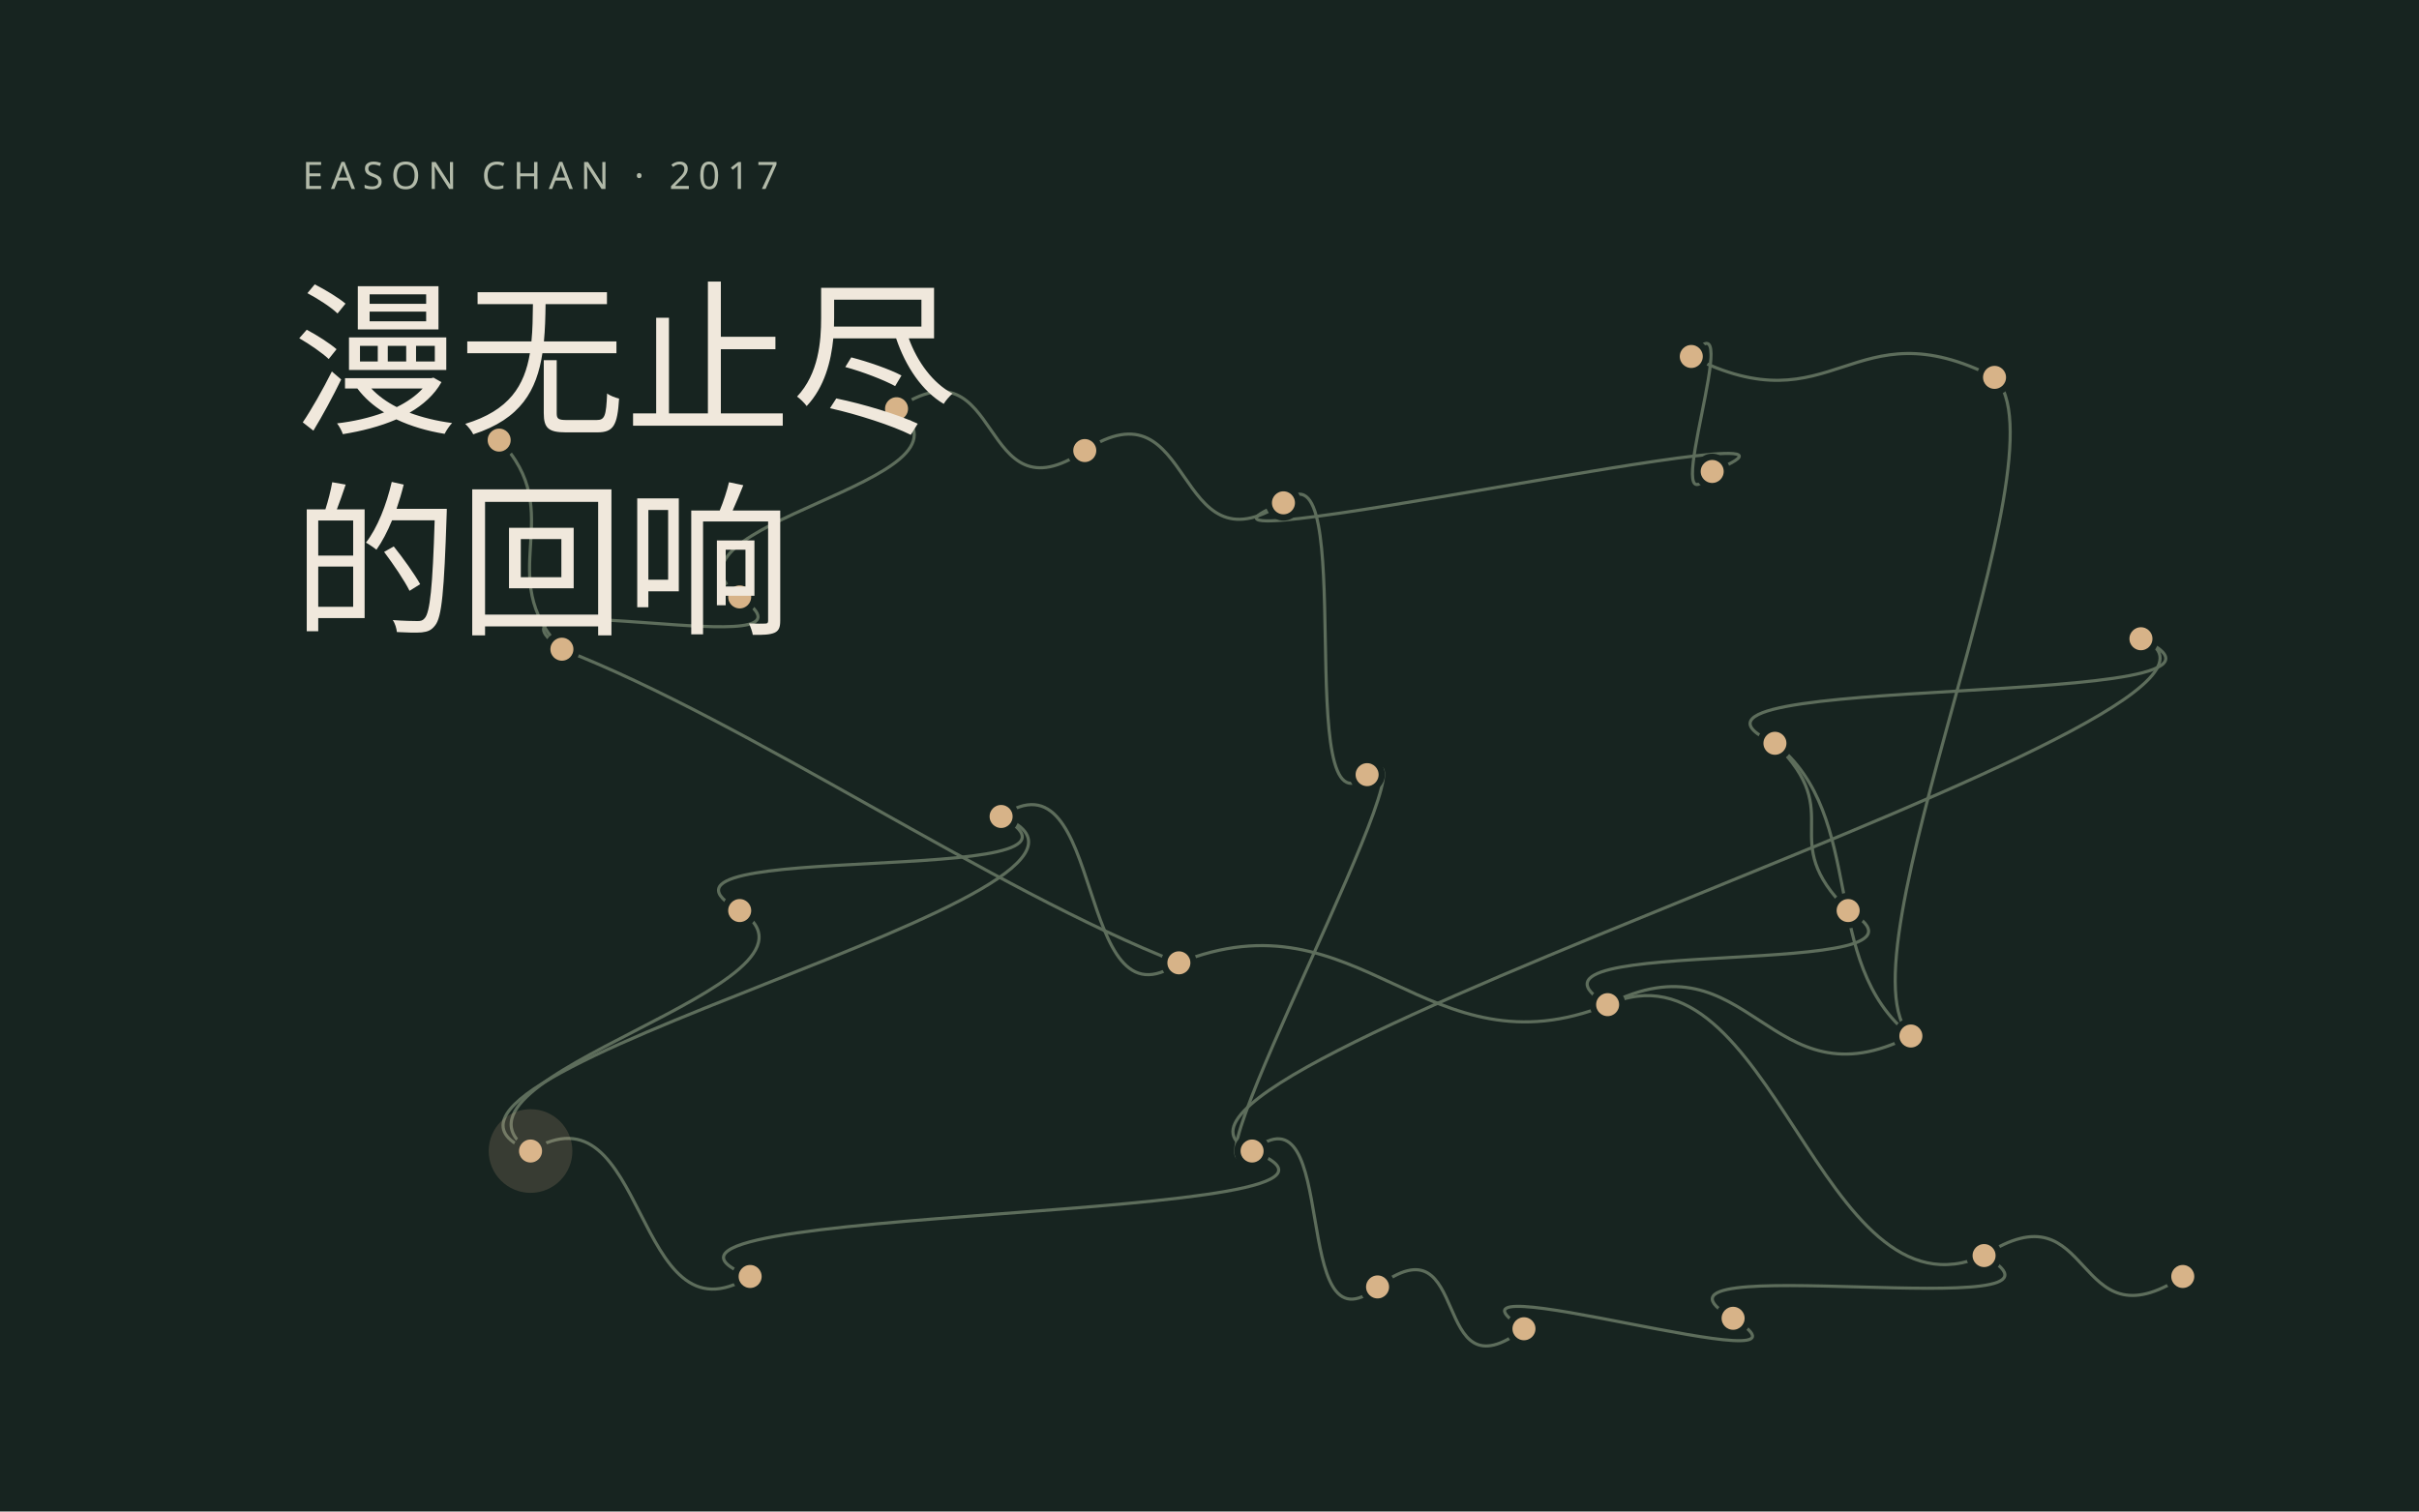
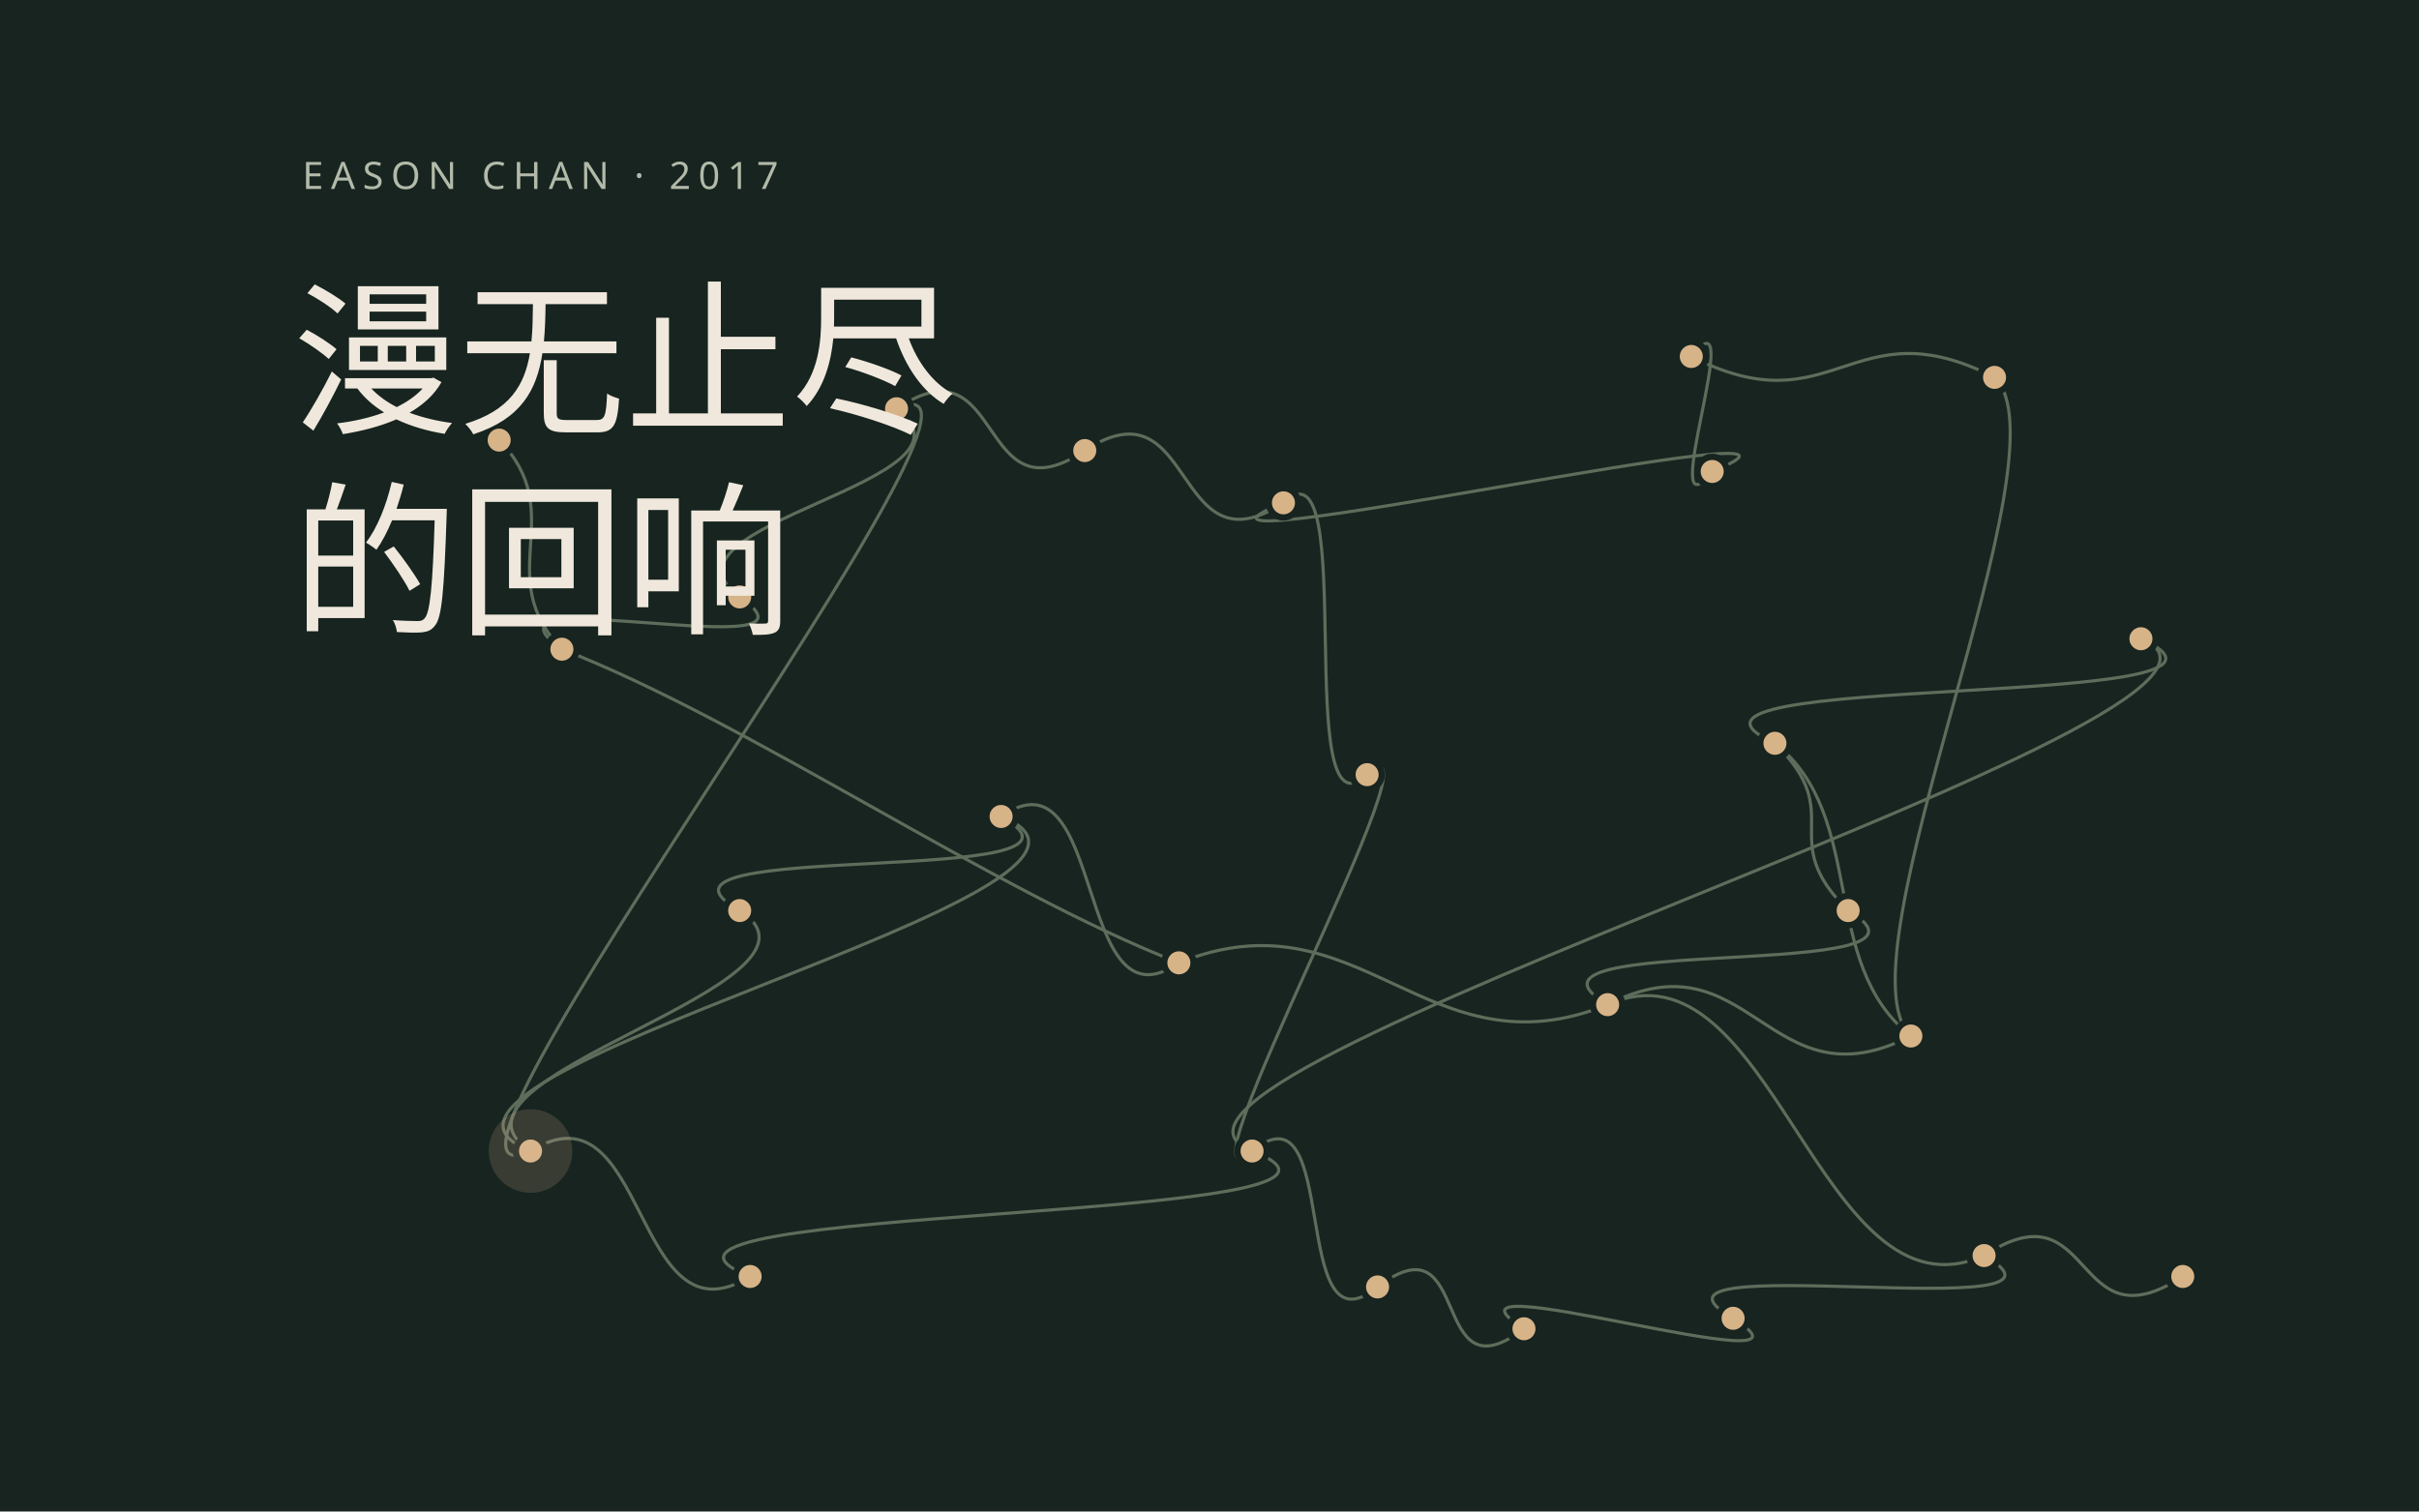
<svg xmlns="http://www.w3.org/2000/svg" viewBox="0 0 960 600" role="img" aria-labelledby="title">
  <rect width="960" height="600" fill="#172420" />
  <g transform="translate(140 100) scale(.83)">
    <g fill="none" stroke="#83937b" stroke-width="1.5" opacity=".65">
      <path d="M190,490 C100,455 520,465 430,430" />
      <path d="M660,510 C599.0,475 841.0,515 780,480" />
      <path d="M680,235 C602.5,200 932.5,220 855,185" />
      <path d="M560,515 C505.0,480 715.0,545 660,510" />
      <path d="M350,95 C403.5,60 391.5,155 445,120" />
      <path d="M490,495 C536.0,460 514.0,550 560,515" />
      <path d="M260,75 C312.0,40 298.0,130 350,95" />
+       <path d="M260,75 C337.5,40 7.5,465 85,430" />
      <path d="M185,165 C137.5,130 307.5,110 260,75" />
      <path d="M100,190 C49.5,155 235.5,200 185,165" />
      <path d="M100,190 C66.0,155 104.0,125 70,90" />
      <path d="M430,430 C473.0,395 447.0,530 490,495" />
      <path d="M430,430 C340,395 945,220 855,185" />
      <path d="M485,250 C526.5,215 388.5,465 430,430" />
      <path d="M445,120 C482.0,85 448.0,285 485,250" />
      <path d="M650,105 C736.5,70 358.5,155 445,120" />
      <path d="M640,50 C668.0,15 622.0,140 650,105" />
      <path d="M785,60 C716.5,25 708.5,85 640,50" />
      <path d="M715,315 C679.5,280 715.5,270 680,235" />
      <path d="M745,375 C700.5,340 724.5,270 680,235" />
      <path d="M745,375 C708.0,340 822.0,95 785,60" />
      <path d="M780,480 C833.5,445 821.5,525 875,490" />
      <path d="M600,360 C540.5,325 774.5,350 715,315" />
      <path d="M600,360 C668.5,325 676.5,410 745,375" />
      <path d="M600,360 C679.0,325 701.0,515 780,480" />
      <path d="M395,340 C305,305 190,225 100,190" />
      <path d="M395,340 C481.5,305 513.5,395 600,360" />
      <path d="M310,270 C360.5,235 344.5,375 395,340" />
      <path d="M185,315 C122.5,280 372.5,305 310,270" />
      <path d="M85,430 C141.5,395 133.5,525 190,490" />
      <path d="M85,430 C-5,395 400,305 310,270" />
      <path d="M85,430 C30.0,395 240.0,350 185,315" />
    </g>
    <g fill="#d7b388" stroke="#172420" stroke-width="3">
      <circle cx="190" cy="490" r="7" />
      <circle cx="660" cy="510" r="7" />
      <circle cx="680" cy="235" r="7" />
      <circle cx="875" cy="490" r="7" />
      <circle cx="560" cy="515" r="7" />
      <circle cx="350" cy="95" r="7" />
      <circle cx="490" cy="495" r="7" />
      <circle cx="260" cy="75" r="7" />
      <circle cx="185" cy="165" r="7" />
      <circle cx="70" cy="90" r="7" />
      <circle cx="100" cy="190" r="7" />
      <circle cx="855" cy="185" r="7" />
      <circle cx="430" cy="430" r="7" />
      <circle cx="485" cy="250" r="7" />
      <circle cx="445" cy="120" r="7" />
      <circle cx="650" cy="105" r="7" />
      <circle cx="640" cy="50" r="7" />
      <circle cx="785" cy="60" r="7" />
      <circle cx="715" cy="315" r="7" />
      <circle cx="745" cy="375" r="7" />
      <circle cx="780" cy="480" r="7" />
      <circle cx="600" cy="360" r="7" />
      <circle cx="395" cy="340" r="7" />
      <circle cx="310" cy="270" r="7" />
      <circle cx="185" cy="315" r="7" />
      <circle cx="85" cy="430" r="7" />
    </g>
    <circle cx="85" cy="430" r="20" fill="#eec298" opacity=".16" />
  </g>
  <text x="120" y="75" fill="#b2baa9" font-family="sans-serif" font-size="15" letter-spacing="3">EASON CHAN · 2017</text>
  <text x="116" y="167" fill="#f0e8dc" font-family="sans-serif" font-size="66" font-weight="500">漫无止尽</text>
  <text x="116" y="247" fill="#f0e8dc" font-family="sans-serif" font-size="66" font-weight="500">的回响</text>
</svg>
